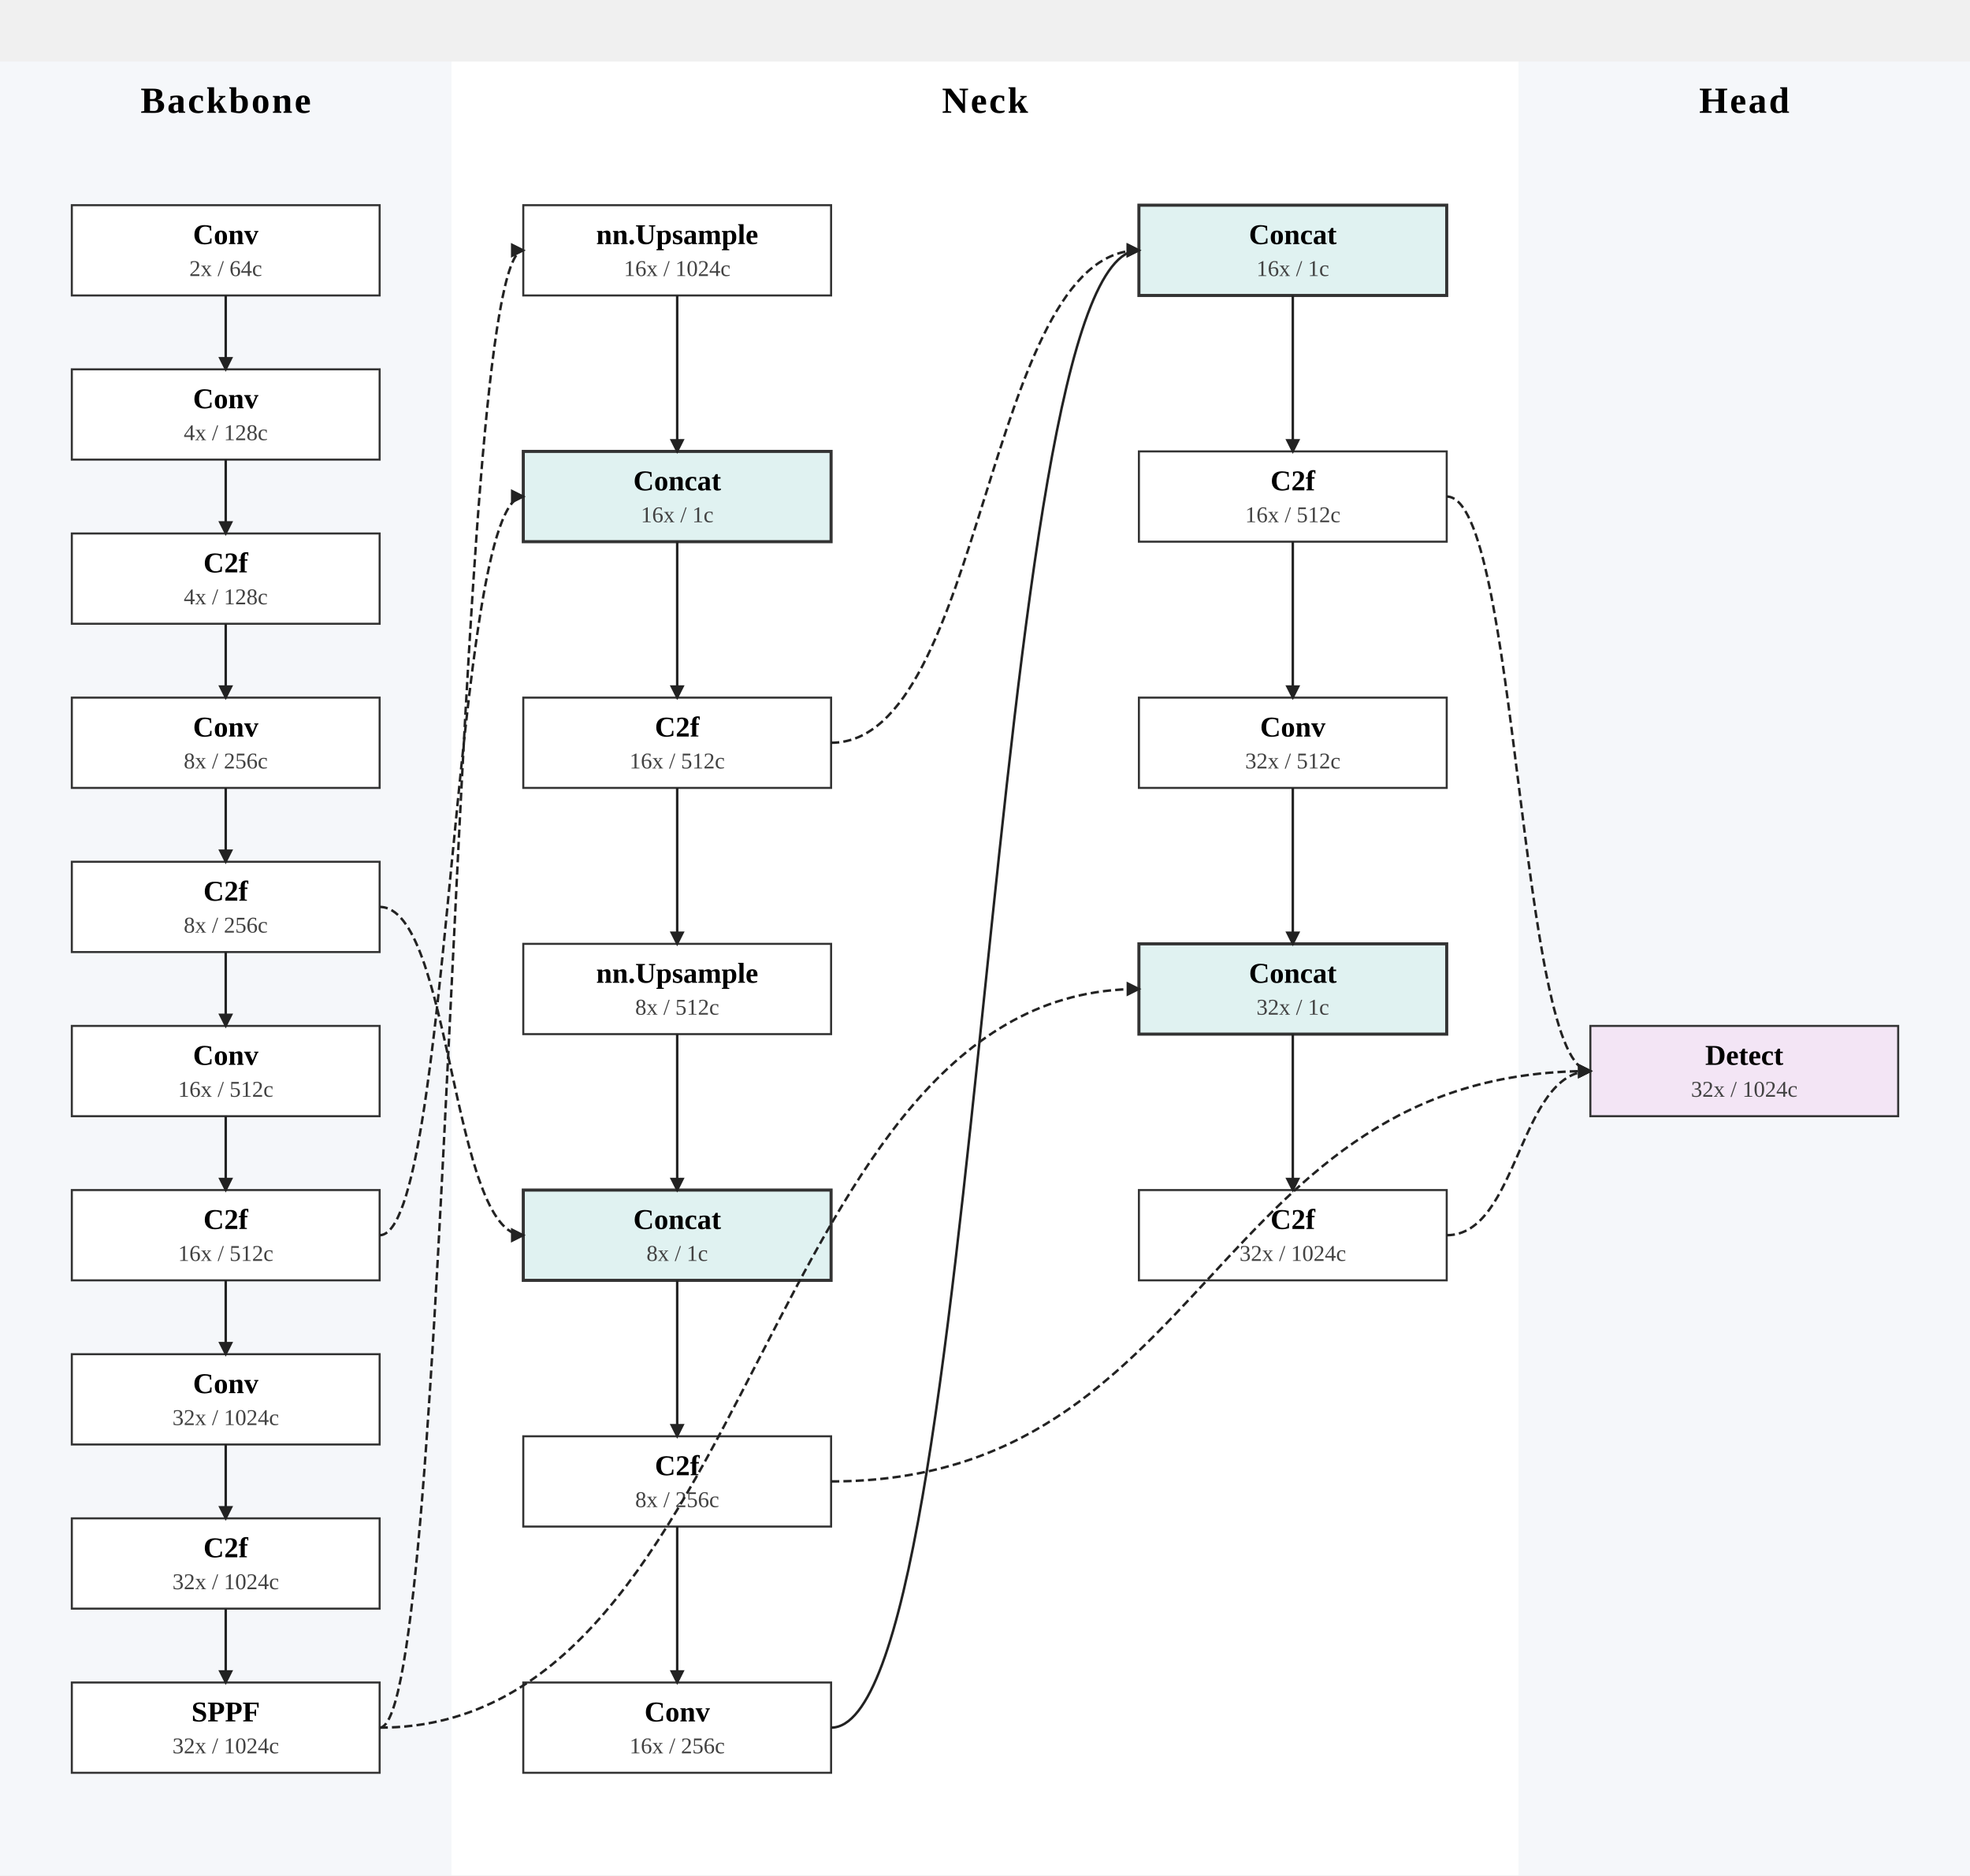
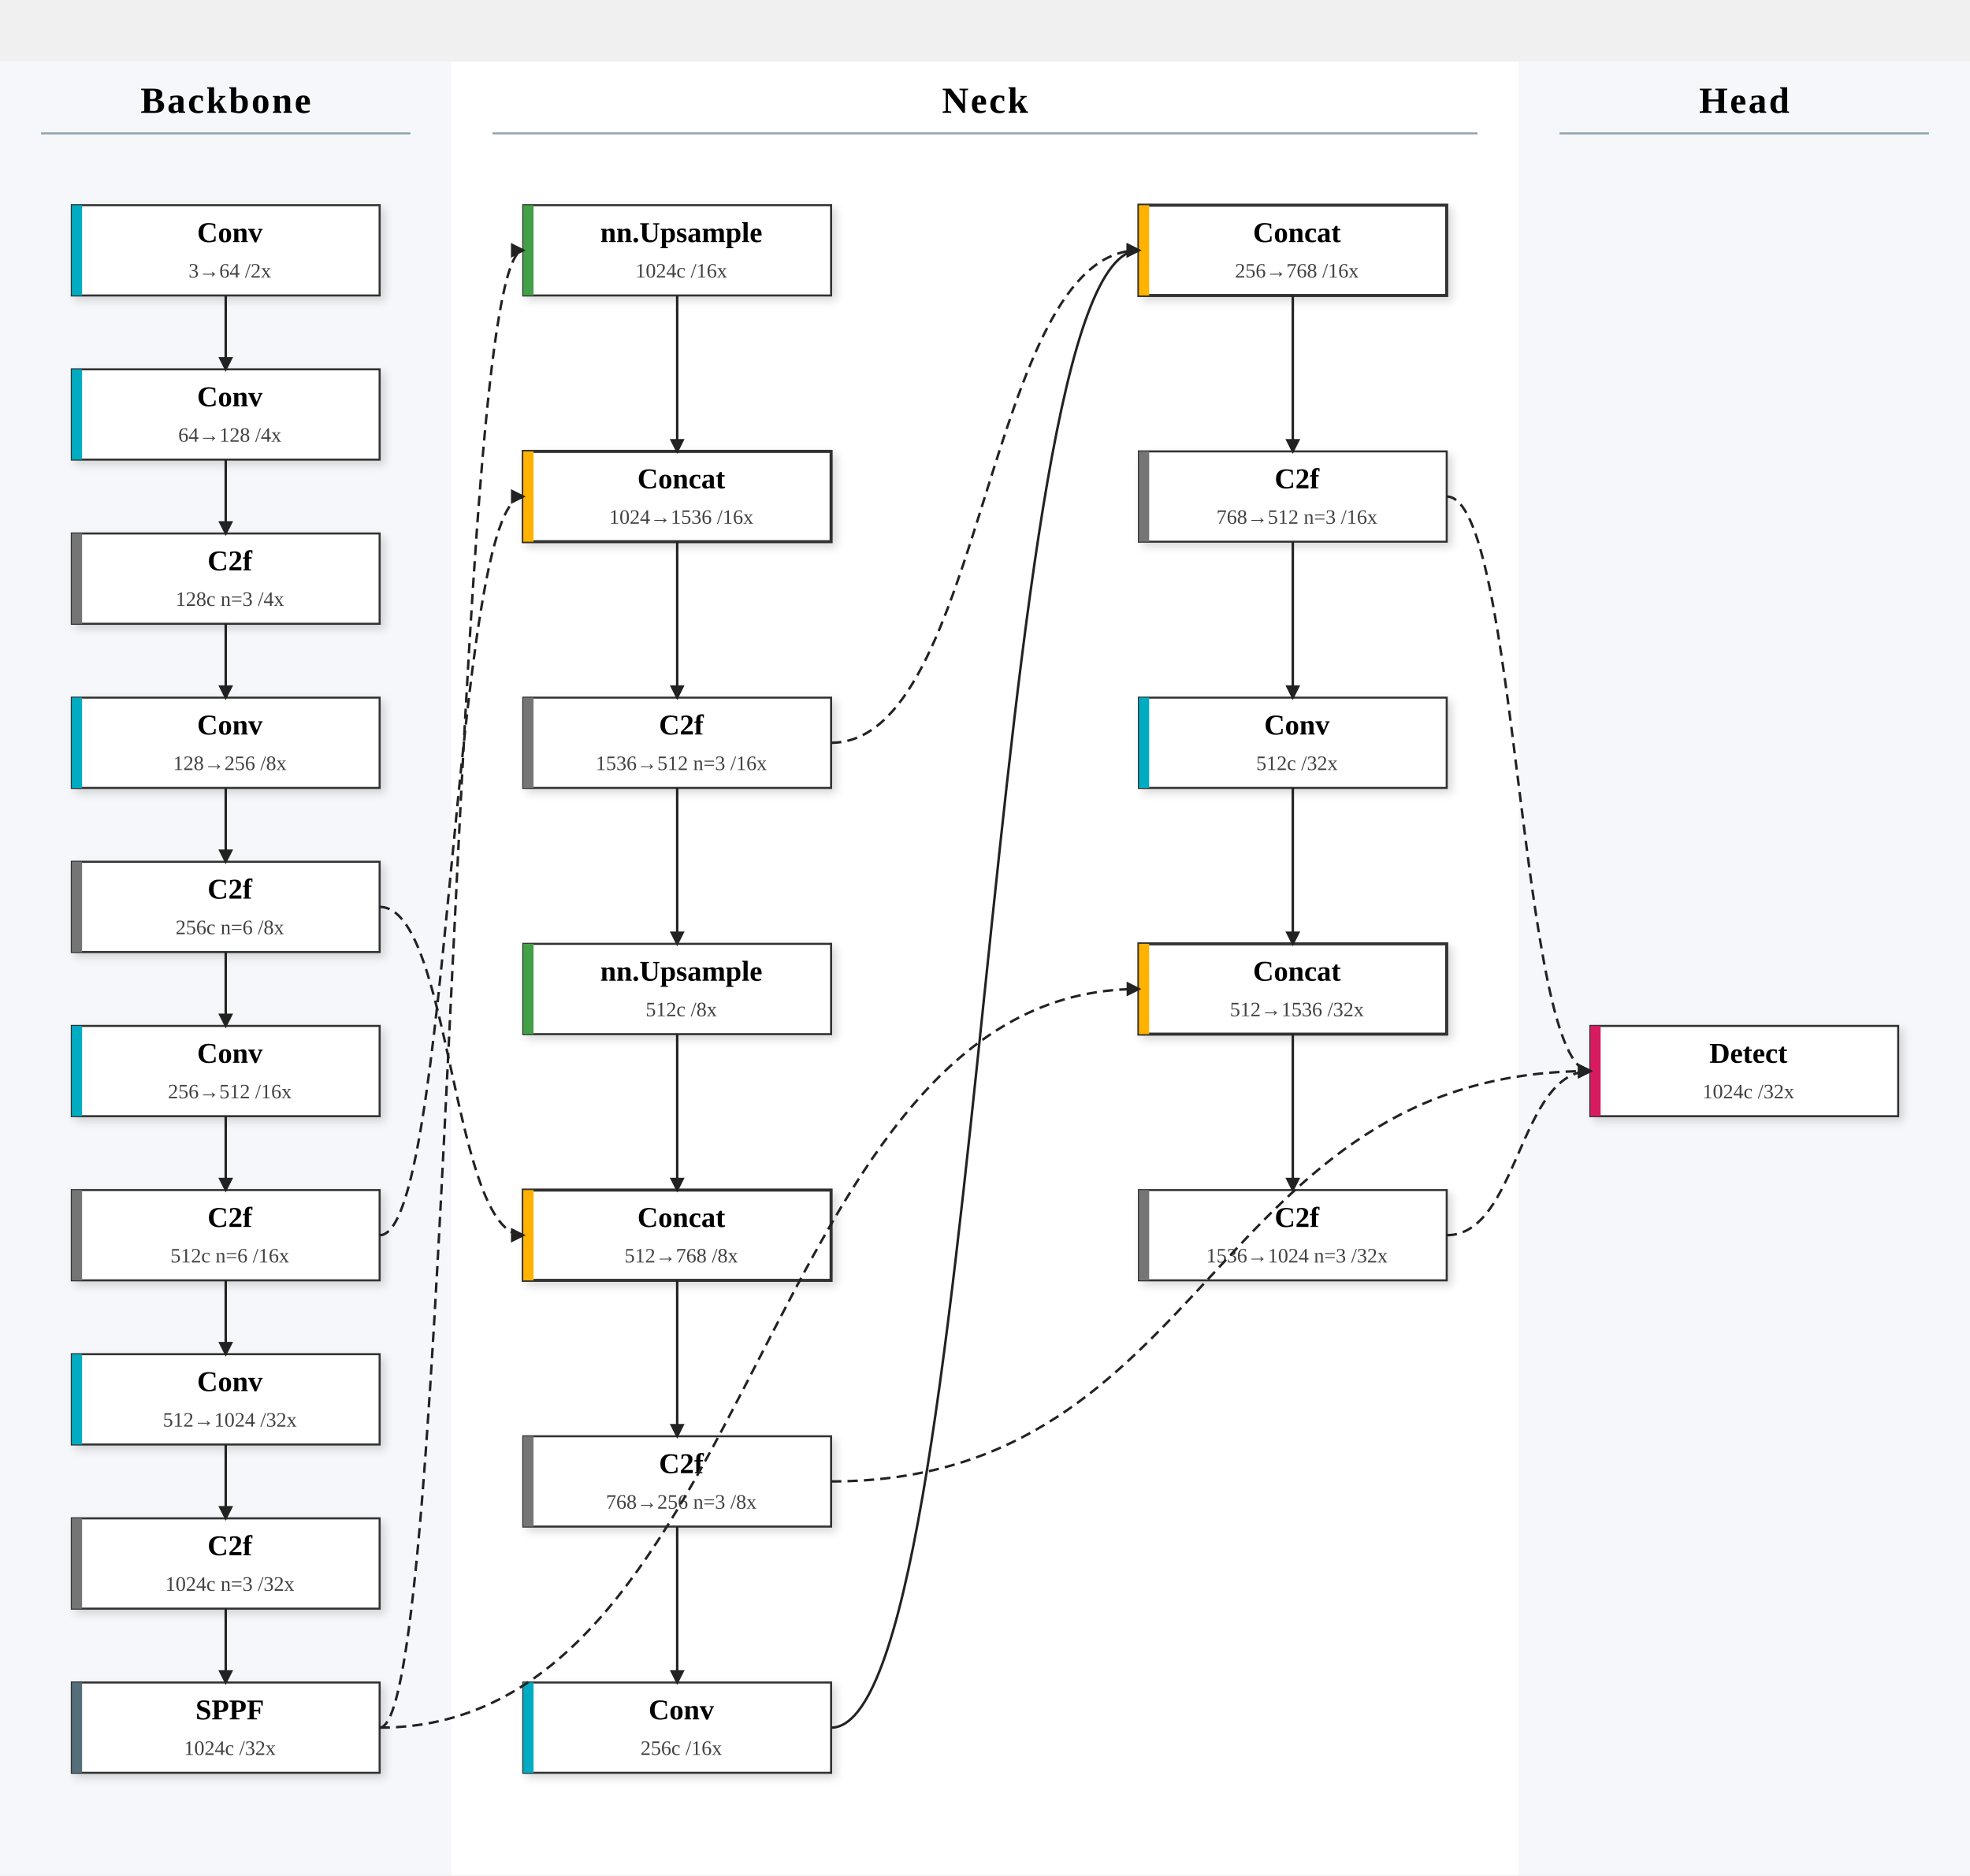
<svg xmlns="http://www.w3.org/2000/svg" viewBox="0 0 960 914">
  <style>
            text { font-family: "Times New Roman, serif"; }
        </style>
  <defs>
+     <filter id="shadow" x="-20%" y="-20%" width="150%" height="150%">
+       <feGaussianBlur in="SourceAlpha" stdDeviation="2" />
+       <feOffset dx="2" dy="2" result="offsetblur" />
+       <feComponentTransfer>
+         <feFuncA type="linear" slope="0.15" />
+       </feComponentTransfer>
+       <feMerge>
+         <feMergeNode />
+         <feMergeNode in="SourceGraphic" />
+       </feMerge>
+     </filter>
    <marker id="arrow" markerWidth="6" markerHeight="6" refX="5" refY="3" orient="auto" markerUnits="strokeWidth">
      <path d="M0,0 L0,6 L6,3 z" fill="#222222" />
    </marker>
+     <linearGradient id="grad_bb" x1="0%" y1="0%" x2="0%" y2="100%">
+       <stop offset="0%" style="stop-color:#FFFFFF;stop-opacity:1" />
+       <stop offset="100%" style="stop-color:#FFFFFF;stop-opacity:1" />
+     </linearGradient>
+     <linearGradient id="grad_neck" x1="0%" y1="0%" x2="0%" y2="100%">
+       <stop offset="0%" style="stop-color:#FFFFFF;stop-opacity:1" />
+       <stop offset="100%" style="stop-color:#FFFFFF;stop-opacity:1" />
+     </linearGradient>
+     <linearGradient id="grad_head" x1="0%" y1="0%" x2="0%" y2="100%">
+       <stop offset="0%" style="stop-color:#FFFFFF;stop-opacity:1" />
+       <stop offset="100%" style="stop-color:#FFFFFF;stop-opacity:1" />
+     </linearGradient>
+     <linearGradient id="grad_concat" x1="0%" y1="0%" x2="0%" y2="100%">
+       <stop offset="0%" style="stop-color:#FFFFFF;stop-opacity:1" />
+       <stop offset="100%" style="stop-color:#FFFFFF;stop-opacity:1" />
+     </linearGradient>
+     <linearGradient id="grad_node" x1="0%" y1="0%" x2="0%" y2="100%">
+       <stop offset="0%" style="stop-color:#FFFFFF;stop-opacity:1" />
+       <stop offset="100%" style="stop-color:#FFFFFF;stop-opacity:1" />
+     </linearGradient>
  </defs>
  <rect x="740" y="30" width="220" height="884" fill="#F5F7FA" />
  <rect x="220" y="30" width="520" height="884" fill="#FFFFFF" />
  <rect x="0" y="30" width="220" height="884" fill="#F5F7FA" />
-   <rect x="35.0" y="100" width="150" height="44" rx="0" fill="#FFFFFF" stroke="#333333" stroke-width="1.0" />
-   <text x="110.0" y="115.0" font-weight="bold" font-size="14" fill="#000000" text-anchor="middle" dominant-baseline="middle">Conv</text>
-   <text x="110.0" y="132.0" font-size="11" fill="#424242" text-anchor="middle" dominant-baseline="middle">2x / 64c</text>
-   <rect x="35.0" y="180" width="150" height="44" rx="0" fill="#FFFFFF" stroke="#333333" stroke-width="1.0" />
-   <text x="110.0" y="195.0" font-weight="bold" font-size="14" fill="#000000" text-anchor="middle" dominant-baseline="middle">Conv</text>
-   <text x="110.0" y="212.0" font-size="11" fill="#424242" text-anchor="middle" dominant-baseline="middle">4x / 128c</text>
-   <rect x="35.0" y="260" width="150" height="44" rx="0" fill="#FFFFFF" stroke="#333333" stroke-width="1.0" />
-   <text x="110.0" y="275.0" font-weight="bold" font-size="14" fill="#000000" text-anchor="middle" dominant-baseline="middle">C2f</text>
-   <text x="110.0" y="292.0" font-size="11" fill="#424242" text-anchor="middle" dominant-baseline="middle">4x / 128c</text>
-   <rect x="35.0" y="340" width="150" height="44" rx="0" fill="#FFFFFF" stroke="#333333" stroke-width="1.0" />
-   <text x="110.0" y="355.0" font-weight="bold" font-size="14" fill="#000000" text-anchor="middle" dominant-baseline="middle">Conv</text>
-   <text x="110.0" y="372.0" font-size="11" fill="#424242" text-anchor="middle" dominant-baseline="middle">8x / 256c</text>
-   <rect x="35.0" y="420" width="150" height="44" rx="0" fill="#FFFFFF" stroke="#333333" stroke-width="1.0" />
-   <text x="110.0" y="435.0" font-weight="bold" font-size="14" fill="#000000" text-anchor="middle" dominant-baseline="middle">C2f</text>
-   <text x="110.0" y="452.0" font-size="11" fill="#424242" text-anchor="middle" dominant-baseline="middle">8x / 256c</text>
-   <rect x="35.0" y="500" width="150" height="44" rx="0" fill="#FFFFFF" stroke="#333333" stroke-width="1.0" />
-   <text x="110.0" y="515.0" font-weight="bold" font-size="14" fill="#000000" text-anchor="middle" dominant-baseline="middle">Conv</text>
-   <text x="110.0" y="532.0" font-size="11" fill="#424242" text-anchor="middle" dominant-baseline="middle">16x / 512c</text>
-   <rect x="35.0" y="580" width="150" height="44" rx="0" fill="#FFFFFF" stroke="#333333" stroke-width="1.0" />
-   <text x="110.0" y="595.0" font-weight="bold" font-size="14" fill="#000000" text-anchor="middle" dominant-baseline="middle">C2f</text>
-   <text x="110.0" y="612.0" font-size="11" fill="#424242" text-anchor="middle" dominant-baseline="middle">16x / 512c</text>
-   <rect x="35.0" y="660" width="150" height="44" rx="0" fill="#FFFFFF" stroke="#333333" stroke-width="1.0" />
-   <text x="110.0" y="675.0" font-weight="bold" font-size="14" fill="#000000" text-anchor="middle" dominant-baseline="middle">Conv</text>
-   <text x="110.0" y="692.0" font-size="11" fill="#424242" text-anchor="middle" dominant-baseline="middle">32x / 1024c</text>
-   <rect x="35.0" y="740" width="150" height="44" rx="0" fill="#FFFFFF" stroke="#333333" stroke-width="1.0" />
-   <text x="110.0" y="755.0" font-weight="bold" font-size="14" fill="#000000" text-anchor="middle" dominant-baseline="middle">C2f</text>
-   <text x="110.0" y="772.0" font-size="11" fill="#424242" text-anchor="middle" dominant-baseline="middle">32x / 1024c</text>
-   <rect x="35.0" y="820" width="150" height="44" rx="0" fill="#FFFFFF" stroke="#333333" stroke-width="1.0" />
-   <text x="110.0" y="835.0" font-weight="bold" font-size="14" fill="#000000" text-anchor="middle" dominant-baseline="middle">SPPF</text>
-   <text x="110.0" y="852.0" font-size="11" fill="#424242" text-anchor="middle" dominant-baseline="middle">32x / 1024c</text>
-   <rect x="255.0" y="100" width="150" height="44" rx="0" fill="#FFFFFF" stroke="#333333" stroke-width="1.0" />
-   <text x="330.0" y="115.0" font-weight="bold" font-size="14" fill="#000000" text-anchor="middle" dominant-baseline="middle">nn.Upsample</text>
-   <text x="330.0" y="132.0" font-size="11" fill="#424242" text-anchor="middle" dominant-baseline="middle">16x / 1024c</text>
-   <rect x="255.0" y="220" width="150" height="44" rx="0" fill="#E0F2F1" stroke="#333333" stroke-width="1.5" />
-   <text x="330.0" y="235.0" font-weight="bold" font-size="14" fill="#000000" text-anchor="middle" dominant-baseline="middle">Concat</text>
-   <text x="330.0" y="252.0" font-size="11" fill="#424242" text-anchor="middle" dominant-baseline="middle">16x / 1c</text>
-   <rect x="255.0" y="340" width="150" height="44" rx="0" fill="#FFFFFF" stroke="#333333" stroke-width="1.0" />
-   <text x="330.0" y="355.0" font-weight="bold" font-size="14" fill="#000000" text-anchor="middle" dominant-baseline="middle">C2f</text>
-   <text x="330.0" y="372.0" font-size="11" fill="#424242" text-anchor="middle" dominant-baseline="middle">16x / 512c</text>
-   <rect x="255.0" y="460" width="150" height="44" rx="0" fill="#FFFFFF" stroke="#333333" stroke-width="1.0" />
-   <text x="330.0" y="475.0" font-weight="bold" font-size="14" fill="#000000" text-anchor="middle" dominant-baseline="middle">nn.Upsample</text>
-   <text x="330.0" y="492.0" font-size="11" fill="#424242" text-anchor="middle" dominant-baseline="middle">8x / 512c</text>
-   <rect x="255.0" y="580" width="150" height="44" rx="0" fill="#E0F2F1" stroke="#333333" stroke-width="1.5" />
-   <text x="330.0" y="595.0" font-weight="bold" font-size="14" fill="#000000" text-anchor="middle" dominant-baseline="middle">Concat</text>
-   <text x="330.0" y="612.0" font-size="11" fill="#424242" text-anchor="middle" dominant-baseline="middle">8x / 1c</text>
-   <rect x="255.0" y="700" width="150" height="44" rx="0" fill="#FFFFFF" stroke="#333333" stroke-width="1.0" />
-   <text x="330.0" y="715.0" font-weight="bold" font-size="14" fill="#000000" text-anchor="middle" dominant-baseline="middle">C2f</text>
-   <text x="330.0" y="732.0" font-size="11" fill="#424242" text-anchor="middle" dominant-baseline="middle">8x / 256c</text>
-   <rect x="255.0" y="820" width="150" height="44" rx="0" fill="#FFFFFF" stroke="#333333" stroke-width="1.0" />
-   <text x="330.0" y="835.0" font-weight="bold" font-size="14" fill="#000000" text-anchor="middle" dominant-baseline="middle">Conv</text>
-   <text x="330.0" y="852.0" font-size="11" fill="#424242" text-anchor="middle" dominant-baseline="middle">16x / 256c</text>
-   <rect x="555.0" y="100" width="150" height="44" rx="0" fill="#E0F2F1" stroke="#333333" stroke-width="1.5" />
-   <text x="630.0" y="115.0" font-weight="bold" font-size="14" fill="#000000" text-anchor="middle" dominant-baseline="middle">Concat</text>
-   <text x="630.0" y="132.0" font-size="11" fill="#424242" text-anchor="middle" dominant-baseline="middle">16x / 1c</text>
-   <rect x="555.0" y="220" width="150" height="44" rx="0" fill="#FFFFFF" stroke="#333333" stroke-width="1.0" />
-   <text x="630.0" y="235.0" font-weight="bold" font-size="14" fill="#000000" text-anchor="middle" dominant-baseline="middle">C2f</text>
-   <text x="630.0" y="252.0" font-size="11" fill="#424242" text-anchor="middle" dominant-baseline="middle">16x / 512c</text>
-   <rect x="555.0" y="340" width="150" height="44" rx="0" fill="#FFFFFF" stroke="#333333" stroke-width="1.0" />
-   <text x="630.0" y="355.0" font-weight="bold" font-size="14" fill="#000000" text-anchor="middle" dominant-baseline="middle">Conv</text>
-   <text x="630.0" y="372.0" font-size="11" fill="#424242" text-anchor="middle" dominant-baseline="middle">32x / 512c</text>
-   <rect x="555.0" y="460" width="150" height="44" rx="0" fill="#E0F2F1" stroke="#333333" stroke-width="1.5" />
-   <text x="630.0" y="475.0" font-weight="bold" font-size="14" fill="#000000" text-anchor="middle" dominant-baseline="middle">Concat</text>
-   <text x="630.0" y="492.0" font-size="11" fill="#424242" text-anchor="middle" dominant-baseline="middle">32x / 1c</text>
-   <rect x="555.0" y="580" width="150" height="44" rx="0" fill="#FFFFFF" stroke="#333333" stroke-width="1.0" />
-   <text x="630.0" y="595.0" font-weight="bold" font-size="14" fill="#000000" text-anchor="middle" dominant-baseline="middle">C2f</text>
-   <text x="630.0" y="612.0" font-size="11" fill="#424242" text-anchor="middle" dominant-baseline="middle">32x / 1024c</text>
-   <rect x="775.0" y="500.0" width="150" height="44" rx="0" fill="#F3E5F5" stroke="#333333" stroke-width="1.0" />
-   <text x="850.0" y="515.0" font-weight="bold" font-size="14" fill="#000000" text-anchor="middle" dominant-baseline="middle">Detect</text>
-   <text x="850.0" y="532.0" font-size="11" fill="#424242" text-anchor="middle" dominant-baseline="middle">32x / 1024c</text>
+   <rect x="35.0" y="100" width="150" height="44" rx="0" fill="url(#grad_bb)" stroke="#333333" stroke-width="1.0" filter="url(#shadow)" />
+   <clipPath id="clip_35_100">
+     <rect x="35.0" y="100" width="150" height="44" rx="0" />
+   </clipPath>
+   <rect x="35.0" y="100" width="5" height="44" fill="#00ACC1" clip-path="url(#clip_35_100)" />
+   <text x="112.0" y="114.0" font-weight="bold" font-size="14" fill="#000000" text-anchor="middle" dominant-baseline="middle">Conv</text>
+   <text x="112.0" y="133.0" font-size="10" fill="#424242" text-anchor="middle" dominant-baseline="middle">3→64 /2x</text>
+   <rect x="35.0" y="180" width="150" height="44" rx="0" fill="url(#grad_bb)" stroke="#333333" stroke-width="1.0" filter="url(#shadow)" />
+   <clipPath id="clip_35_180">
+     <rect x="35.0" y="180" width="150" height="44" rx="0" />
+   </clipPath>
+   <rect x="35.0" y="180" width="5" height="44" fill="#00ACC1" clip-path="url(#clip_35_180)" />
+   <text x="112.0" y="194.0" font-weight="bold" font-size="14" fill="#000000" text-anchor="middle" dominant-baseline="middle">Conv</text>
+   <text x="112.0" y="213.0" font-size="10" fill="#424242" text-anchor="middle" dominant-baseline="middle">64→128 /4x</text>
+   <rect x="35.0" y="260" width="150" height="44" rx="0" fill="url(#grad_bb)" stroke="#333333" stroke-width="1.0" filter="url(#shadow)" />
+   <clipPath id="clip_35_260">
+     <rect x="35.0" y="260" width="150" height="44" rx="0" />
+   </clipPath>
+   <rect x="35.0" y="260" width="5" height="44" fill="#757575" clip-path="url(#clip_35_260)" />
+   <text x="112.0" y="274.0" font-weight="bold" font-size="14" fill="#000000" text-anchor="middle" dominant-baseline="middle">C2f</text>
+   <text x="112.0" y="293.0" font-size="10" fill="#424242" text-anchor="middle" dominant-baseline="middle">128c n=3 /4x</text>
+   <rect x="35.0" y="340" width="150" height="44" rx="0" fill="url(#grad_bb)" stroke="#333333" stroke-width="1.0" filter="url(#shadow)" />
+   <clipPath id="clip_35_340">
+     <rect x="35.0" y="340" width="150" height="44" rx="0" />
+   </clipPath>
+   <rect x="35.0" y="340" width="5" height="44" fill="#00ACC1" clip-path="url(#clip_35_340)" />
+   <text x="112.0" y="354.0" font-weight="bold" font-size="14" fill="#000000" text-anchor="middle" dominant-baseline="middle">Conv</text>
+   <text x="112.0" y="373.0" font-size="10" fill="#424242" text-anchor="middle" dominant-baseline="middle">128→256 /8x</text>
+   <rect x="35.0" y="420" width="150" height="44" rx="0" fill="url(#grad_bb)" stroke="#333333" stroke-width="1.0" filter="url(#shadow)" />
+   <clipPath id="clip_35_420">
+     <rect x="35.0" y="420" width="150" height="44" rx="0" />
+   </clipPath>
+   <rect x="35.0" y="420" width="5" height="44" fill="#757575" clip-path="url(#clip_35_420)" />
+   <text x="112.0" y="434.0" font-weight="bold" font-size="14" fill="#000000" text-anchor="middle" dominant-baseline="middle">C2f</text>
+   <text x="112.0" y="453.0" font-size="10" fill="#424242" text-anchor="middle" dominant-baseline="middle">256c n=6 /8x</text>
+   <rect x="35.0" y="500" width="150" height="44" rx="0" fill="url(#grad_bb)" stroke="#333333" stroke-width="1.0" filter="url(#shadow)" />
+   <clipPath id="clip_35_500">
+     <rect x="35.0" y="500" width="150" height="44" rx="0" />
+   </clipPath>
+   <rect x="35.0" y="500" width="5" height="44" fill="#00ACC1" clip-path="url(#clip_35_500)" />
+   <text x="112.0" y="514.0" font-weight="bold" font-size="14" fill="#000000" text-anchor="middle" dominant-baseline="middle">Conv</text>
+   <text x="112.0" y="533.0" font-size="10" fill="#424242" text-anchor="middle" dominant-baseline="middle">256→512 /16x</text>
+   <rect x="35.0" y="580" width="150" height="44" rx="0" fill="url(#grad_bb)" stroke="#333333" stroke-width="1.0" filter="url(#shadow)" />
+   <clipPath id="clip_35_580">
+     <rect x="35.0" y="580" width="150" height="44" rx="0" />
+   </clipPath>
+   <rect x="35.0" y="580" width="5" height="44" fill="#757575" clip-path="url(#clip_35_580)" />
+   <text x="112.0" y="594.0" font-weight="bold" font-size="14" fill="#000000" text-anchor="middle" dominant-baseline="middle">C2f</text>
+   <text x="112.0" y="613.0" font-size="10" fill="#424242" text-anchor="middle" dominant-baseline="middle">512c n=6 /16x</text>
+   <rect x="35.0" y="660" width="150" height="44" rx="0" fill="url(#grad_bb)" stroke="#333333" stroke-width="1.0" filter="url(#shadow)" />
+   <clipPath id="clip_35_660">
+     <rect x="35.0" y="660" width="150" height="44" rx="0" />
+   </clipPath>
+   <rect x="35.0" y="660" width="5" height="44" fill="#00ACC1" clip-path="url(#clip_35_660)" />
+   <text x="112.0" y="674.0" font-weight="bold" font-size="14" fill="#000000" text-anchor="middle" dominant-baseline="middle">Conv</text>
+   <text x="112.0" y="693.0" font-size="10" fill="#424242" text-anchor="middle" dominant-baseline="middle">512→1024 /32x</text>
+   <rect x="35.0" y="740" width="150" height="44" rx="0" fill="url(#grad_bb)" stroke="#333333" stroke-width="1.0" filter="url(#shadow)" />
+   <clipPath id="clip_35_740">
+     <rect x="35.0" y="740" width="150" height="44" rx="0" />
+   </clipPath>
+   <rect x="35.0" y="740" width="5" height="44" fill="#757575" clip-path="url(#clip_35_740)" />
+   <text x="112.0" y="754.0" font-weight="bold" font-size="14" fill="#000000" text-anchor="middle" dominant-baseline="middle">C2f</text>
+   <text x="112.0" y="773.0" font-size="10" fill="#424242" text-anchor="middle" dominant-baseline="middle">1024c n=3 /32x</text>
+   <rect x="35.0" y="820" width="150" height="44" rx="0" fill="url(#grad_bb)" stroke="#333333" stroke-width="1.0" filter="url(#shadow)" />
+   <clipPath id="clip_35_820">
+     <rect x="35.0" y="820" width="150" height="44" rx="0" />
+   </clipPath>
+   <rect x="35.0" y="820" width="5" height="44" fill="#546E7A" clip-path="url(#clip_35_820)" />
+   <text x="112.0" y="834.0" font-weight="bold" font-size="14" fill="#000000" text-anchor="middle" dominant-baseline="middle">SPPF</text>
+   <text x="112.0" y="853.0" font-size="10" fill="#424242" text-anchor="middle" dominant-baseline="middle">1024c /32x</text>
+   <rect x="255.0" y="100" width="150" height="44" rx="0" fill="url(#grad_neck)" stroke="#333333" stroke-width="1.0" filter="url(#shadow)" />
+   <clipPath id="clip_255_100">
+     <rect x="255.0" y="100" width="150" height="44" rx="0" />
+   </clipPath>
+   <rect x="255.0" y="100" width="5" height="44" fill="#43A047" clip-path="url(#clip_255_100)" />
+   <text x="332.0" y="114.0" font-weight="bold" font-size="14" fill="#000000" text-anchor="middle" dominant-baseline="middle">nn.Upsample</text>
+   <text x="332.0" y="133.0" font-size="10" fill="#424242" text-anchor="middle" dominant-baseline="middle">1024c /16x</text>
+   <rect x="255.0" y="220" width="150" height="44" rx="0" fill="url(#grad_concat)" stroke="#333333" stroke-width="1.5" filter="url(#shadow)" />
+   <clipPath id="clip_255_220">
+     <rect x="255.0" y="220" width="150" height="44" rx="0" />
+   </clipPath>
+   <rect x="255.0" y="220" width="5" height="44" fill="#FFB300" clip-path="url(#clip_255_220)" />
+   <text x="332.0" y="234.0" font-weight="bold" font-size="14" fill="#000000" text-anchor="middle" dominant-baseline="middle">Concat</text>
+   <text x="332.0" y="253.0" font-size="10" fill="#424242" text-anchor="middle" dominant-baseline="middle">1024→1536 /16x</text>
+   <rect x="255.0" y="340" width="150" height="44" rx="0" fill="url(#grad_neck)" stroke="#333333" stroke-width="1.0" filter="url(#shadow)" />
+   <clipPath id="clip_255_340">
+     <rect x="255.0" y="340" width="150" height="44" rx="0" />
+   </clipPath>
+   <rect x="255.0" y="340" width="5" height="44" fill="#757575" clip-path="url(#clip_255_340)" />
+   <text x="332.0" y="354.0" font-weight="bold" font-size="14" fill="#000000" text-anchor="middle" dominant-baseline="middle">C2f</text>
+   <text x="332.0" y="373.0" font-size="10" fill="#424242" text-anchor="middle" dominant-baseline="middle">1536→512 n=3 /16x</text>
+   <rect x="255.0" y="460" width="150" height="44" rx="0" fill="url(#grad_neck)" stroke="#333333" stroke-width="1.0" filter="url(#shadow)" />
+   <clipPath id="clip_255_460">
+     <rect x="255.0" y="460" width="150" height="44" rx="0" />
+   </clipPath>
+   <rect x="255.0" y="460" width="5" height="44" fill="#43A047" clip-path="url(#clip_255_460)" />
+   <text x="332.0" y="474.0" font-weight="bold" font-size="14" fill="#000000" text-anchor="middle" dominant-baseline="middle">nn.Upsample</text>
+   <text x="332.0" y="493.0" font-size="10" fill="#424242" text-anchor="middle" dominant-baseline="middle">512c /8x</text>
+   <rect x="255.0" y="580" width="150" height="44" rx="0" fill="url(#grad_concat)" stroke="#333333" stroke-width="1.5" filter="url(#shadow)" />
+   <clipPath id="clip_255_580">
+     <rect x="255.0" y="580" width="150" height="44" rx="0" />
+   </clipPath>
+   <rect x="255.0" y="580" width="5" height="44" fill="#FFB300" clip-path="url(#clip_255_580)" />
+   <text x="332.0" y="594.0" font-weight="bold" font-size="14" fill="#000000" text-anchor="middle" dominant-baseline="middle">Concat</text>
+   <text x="332.0" y="613.0" font-size="10" fill="#424242" text-anchor="middle" dominant-baseline="middle">512→768 /8x</text>
+   <rect x="255.0" y="700" width="150" height="44" rx="0" fill="url(#grad_neck)" stroke="#333333" stroke-width="1.0" filter="url(#shadow)" />
+   <clipPath id="clip_255_700">
+     <rect x="255.0" y="700" width="150" height="44" rx="0" />
+   </clipPath>
+   <rect x="255.0" y="700" width="5" height="44" fill="#757575" clip-path="url(#clip_255_700)" />
+   <text x="332.0" y="714.0" font-weight="bold" font-size="14" fill="#000000" text-anchor="middle" dominant-baseline="middle">C2f</text>
+   <text x="332.0" y="733.0" font-size="10" fill="#424242" text-anchor="middle" dominant-baseline="middle">768→256 n=3 /8x</text>
+   <rect x="255.0" y="820" width="150" height="44" rx="0" fill="url(#grad_neck)" stroke="#333333" stroke-width="1.0" filter="url(#shadow)" />
+   <clipPath id="clip_255_820">
+     <rect x="255.0" y="820" width="150" height="44" rx="0" />
+   </clipPath>
+   <rect x="255.0" y="820" width="5" height="44" fill="#00ACC1" clip-path="url(#clip_255_820)" />
+   <text x="332.0" y="834.0" font-weight="bold" font-size="14" fill="#000000" text-anchor="middle" dominant-baseline="middle">Conv</text>
+   <text x="332.0" y="853.0" font-size="10" fill="#424242" text-anchor="middle" dominant-baseline="middle">256c /16x</text>
+   <rect x="555.0" y="100" width="150" height="44" rx="0" fill="url(#grad_concat)" stroke="#333333" stroke-width="1.5" filter="url(#shadow)" />
+   <clipPath id="clip_555_100">
+     <rect x="555.0" y="100" width="150" height="44" rx="0" />
+   </clipPath>
+   <rect x="555.0" y="100" width="5" height="44" fill="#FFB300" clip-path="url(#clip_555_100)" />
+   <text x="632.0" y="114.0" font-weight="bold" font-size="14" fill="#000000" text-anchor="middle" dominant-baseline="middle">Concat</text>
+   <text x="632.0" y="133.0" font-size="10" fill="#424242" text-anchor="middle" dominant-baseline="middle">256→768 /16x</text>
+   <rect x="555.0" y="220" width="150" height="44" rx="0" fill="url(#grad_neck)" stroke="#333333" stroke-width="1.0" filter="url(#shadow)" />
+   <clipPath id="clip_555_220">
+     <rect x="555.0" y="220" width="150" height="44" rx="0" />
+   </clipPath>
+   <rect x="555.0" y="220" width="5" height="44" fill="#757575" clip-path="url(#clip_555_220)" />
+   <text x="632.0" y="234.0" font-weight="bold" font-size="14" fill="#000000" text-anchor="middle" dominant-baseline="middle">C2f</text>
+   <text x="632.0" y="253.0" font-size="10" fill="#424242" text-anchor="middle" dominant-baseline="middle">768→512 n=3 /16x</text>
+   <rect x="555.0" y="340" width="150" height="44" rx="0" fill="url(#grad_neck)" stroke="#333333" stroke-width="1.0" filter="url(#shadow)" />
+   <clipPath id="clip_555_340">
+     <rect x="555.0" y="340" width="150" height="44" rx="0" />
+   </clipPath>
+   <rect x="555.0" y="340" width="5" height="44" fill="#00ACC1" clip-path="url(#clip_555_340)" />
+   <text x="632.0" y="354.0" font-weight="bold" font-size="14" fill="#000000" text-anchor="middle" dominant-baseline="middle">Conv</text>
+   <text x="632.0" y="373.0" font-size="10" fill="#424242" text-anchor="middle" dominant-baseline="middle">512c /32x</text>
+   <rect x="555.0" y="460" width="150" height="44" rx="0" fill="url(#grad_concat)" stroke="#333333" stroke-width="1.5" filter="url(#shadow)" />
+   <clipPath id="clip_555_460">
+     <rect x="555.0" y="460" width="150" height="44" rx="0" />
+   </clipPath>
+   <rect x="555.0" y="460" width="5" height="44" fill="#FFB300" clip-path="url(#clip_555_460)" />
+   <text x="632.0" y="474.0" font-weight="bold" font-size="14" fill="#000000" text-anchor="middle" dominant-baseline="middle">Concat</text>
+   <text x="632.0" y="493.0" font-size="10" fill="#424242" text-anchor="middle" dominant-baseline="middle">512→1536 /32x</text>
+   <rect x="555.0" y="580" width="150" height="44" rx="0" fill="url(#grad_neck)" stroke="#333333" stroke-width="1.0" filter="url(#shadow)" />
+   <clipPath id="clip_555_580">
+     <rect x="555.0" y="580" width="150" height="44" rx="0" />
+   </clipPath>
+   <rect x="555.0" y="580" width="5" height="44" fill="#757575" clip-path="url(#clip_555_580)" />
+   <text x="632.0" y="594.0" font-weight="bold" font-size="14" fill="#000000" text-anchor="middle" dominant-baseline="middle">C2f</text>
+   <text x="632.0" y="613.0" font-size="10" fill="#424242" text-anchor="middle" dominant-baseline="middle">1536→1024 n=3 /32x</text>
+   <rect x="775.0" y="500.0" width="150" height="44" rx="0" fill="url(#grad_head)" stroke="#333333" stroke-width="1.0" filter="url(#shadow)" />
+   <clipPath id="clip_775_500">
+     <rect x="775.0" y="500.0" width="150" height="44" rx="0" />
+   </clipPath>
+   <rect x="775.0" y="500.0" width="5" height="44" fill="#D81B60" clip-path="url(#clip_775_500)" />
+   <text x="852.0" y="514.0" font-weight="bold" font-size="14" fill="#000000" text-anchor="middle" dominant-baseline="middle">Detect</text>
+   <text x="852.0" y="533.0" font-size="10" fill="#424242" text-anchor="middle" dominant-baseline="middle">1024c /32x</text>
  <path d="M 110.0 144 L 110.0 180" stroke="#222222" stroke-width="1.2" fill="none" marker-end="url(#arrow)" />
  <path d="M 110.0 224 L 110.0 260" stroke="#222222" stroke-width="1.2" fill="none" marker-end="url(#arrow)" />
  <path d="M 110.0 304 L 110.0 340" stroke="#222222" stroke-width="1.2" fill="none" marker-end="url(#arrow)" />
  <path d="M 110.0 384 L 110.0 420" stroke="#222222" stroke-width="1.2" fill="none" marker-end="url(#arrow)" />
  <path d="M 110.0 464 L 110.0 500" stroke="#222222" stroke-width="1.2" fill="none" marker-end="url(#arrow)" />
  <path d="M 110.0 544 L 110.0 580" stroke="#222222" stroke-width="1.2" fill="none" marker-end="url(#arrow)" />
  <path d="M 110.0 624 L 110.0 660" stroke="#222222" stroke-width="1.2" fill="none" marker-end="url(#arrow)" />
  <path d="M 110.0 704 L 110.0 740" stroke="#222222" stroke-width="1.2" fill="none" marker-end="url(#arrow)" />
  <path d="M 110.0 784 L 110.0 820" stroke="#222222" stroke-width="1.2" fill="none" marker-end="url(#arrow)" />
-   <path d="M 185.0 842.0 C 220.0 842.0, 220.0 122.0, 255.0 122.0" stroke="#222222" stroke-width="1.2" fill="none" stroke-dasharray="4,2" marker-end="url(#arrow)" />
+   <path d="M 185.0 842.0 C 220.0 842.0, 220.0 122.0, 255.0 122.0" stroke="#222222" stroke-width="1.2" fill="none" stroke-dasharray="5,3" marker-end="url(#arrow)" />
  <path d="M 330.0 144 L 330.0 220" stroke="#222222" stroke-width="1.2" fill="none" marker-end="url(#arrow)" />
-   <path d="M 185.0 602.0 C 220.0 602.0, 220.0 242.0, 255.0 242.0" stroke="#222222" stroke-width="1.2" fill="none" stroke-dasharray="4,2" marker-end="url(#arrow)" />
+   <path d="M 185.0 602.0 C 220.0 602.0, 220.0 242.0, 255.0 242.0" stroke="#222222" stroke-width="1.2" fill="none" stroke-dasharray="5,3" marker-end="url(#arrow)" />
  <path d="M 330.0 264 L 330.0 340" stroke="#222222" stroke-width="1.2" fill="none" marker-end="url(#arrow)" />
  <path d="M 330.0 384 L 330.0 460" stroke="#222222" stroke-width="1.2" fill="none" marker-end="url(#arrow)" />
  <path d="M 330.0 504 L 330.0 580" stroke="#222222" stroke-width="1.2" fill="none" marker-end="url(#arrow)" />
-   <path d="M 185.0 442.0 C 220.0 442.0, 220.0 602.0, 255.0 602.0" stroke="#222222" stroke-width="1.2" fill="none" stroke-dasharray="4,2" marker-end="url(#arrow)" />
+   <path d="M 185.0 442.0 C 220.0 442.0, 220.0 602.0, 255.0 602.0" stroke="#222222" stroke-width="1.2" fill="none" stroke-dasharray="5,3" marker-end="url(#arrow)" />
  <path d="M 330.0 624 L 330.0 700" stroke="#222222" stroke-width="1.2" fill="none" marker-end="url(#arrow)" />
  <path d="M 330.0 744 L 330.0 820" stroke="#222222" stroke-width="1.2" fill="none" marker-end="url(#arrow)" />
  <path d="M 405.0 842.0 C 480.0 842.0, 480.0 122.0, 555.0 122.0" stroke="#222222" stroke-width="1.2" fill="none" marker-end="url(#arrow)" />
-   <path d="M 405.0 362.0 C 480.0 362.0, 480.0 122.0, 555.0 122.0" stroke="#222222" stroke-width="1.2" fill="none" stroke-dasharray="4,2" marker-end="url(#arrow)" />
+   <path d="M 405.0 362.0 C 480.0 362.0, 480.0 122.0, 555.0 122.0" stroke="#222222" stroke-width="1.2" fill="none" stroke-dasharray="5,3" marker-end="url(#arrow)" />
  <path d="M 630.0 144 L 630.0 220" stroke="#222222" stroke-width="1.2" fill="none" marker-end="url(#arrow)" />
  <path d="M 630.0 264 L 630.0 340" stroke="#222222" stroke-width="1.2" fill="none" marker-end="url(#arrow)" />
  <path d="M 630.0 384 L 630.0 460" stroke="#222222" stroke-width="1.2" fill="none" marker-end="url(#arrow)" />
-   <path d="M 185.0 842.0 C 370.0 842.0, 370.0 482.0, 555.0 482.0" stroke="#222222" stroke-width="1.2" fill="none" stroke-dasharray="4,2" marker-end="url(#arrow)" />
+   <path d="M 185.0 842.0 C 370.0 842.0, 370.0 482.0, 555.0 482.0" stroke="#222222" stroke-width="1.2" fill="none" stroke-dasharray="5,3" marker-end="url(#arrow)" />
  <path d="M 630.0 504 L 630.0 580" stroke="#222222" stroke-width="1.2" fill="none" marker-end="url(#arrow)" />
-   <path d="M 405.0 722.0 C 590.0 722.0, 590.0 522.0, 775.0 522.0" stroke="#222222" stroke-width="1.2" fill="none" stroke-dasharray="4,2" marker-end="url(#arrow)" />
-   <path d="M 705.0 242.0 C 740.0 242.0, 740.0 522.0, 775.0 522.0" stroke="#222222" stroke-width="1.2" fill="none" stroke-dasharray="4,2" marker-end="url(#arrow)" />
-   <path d="M 705.0 602.0 C 740.0 602.0, 740.0 522.0, 775.0 522.0" stroke="#222222" stroke-width="1.2" fill="none" stroke-dasharray="4,2" marker-end="url(#arrow)" />
+   <path d="M 405.0 722.0 C 590.0 722.0, 590.0 522.0, 775.0 522.0" stroke="#222222" stroke-width="1.2" fill="none" stroke-dasharray="5,3" marker-end="url(#arrow)" />
+   <path d="M 705.0 242.0 C 740.0 242.0, 740.0 522.0, 775.0 522.0" stroke="#222222" stroke-width="1.2" fill="none" stroke-dasharray="5,3" marker-end="url(#arrow)" />
+   <path d="M 705.0 602.0 C 740.0 602.0, 740.0 522.0, 775.0 522.0" stroke="#222222" stroke-width="1.2" fill="none" stroke-dasharray="5,3" marker-end="url(#arrow)" />
  <text x="110.0" y="55" font-weight="bold" font-size="18" fill="#000000" text-anchor="middle" letter-spacing="1">Backbone</text>
+   <line x1="20" y1="65" x2="200" y2="65" stroke="#90A4AE" stroke-width="1" />
  <text x="480.0" y="55" font-weight="bold" font-size="18" fill="#000000" text-anchor="middle" letter-spacing="1">Neck</text>
+   <line x1="240" y1="65" x2="720" y2="65" stroke="#90A4AE" stroke-width="1" />
  <text x="850.0" y="55" font-weight="bold" font-size="18" fill="#000000" text-anchor="middle" letter-spacing="1">Head</text>
+   <line x1="760" y1="65" x2="940" y2="65" stroke="#90A4AE" stroke-width="1" />
</svg>
